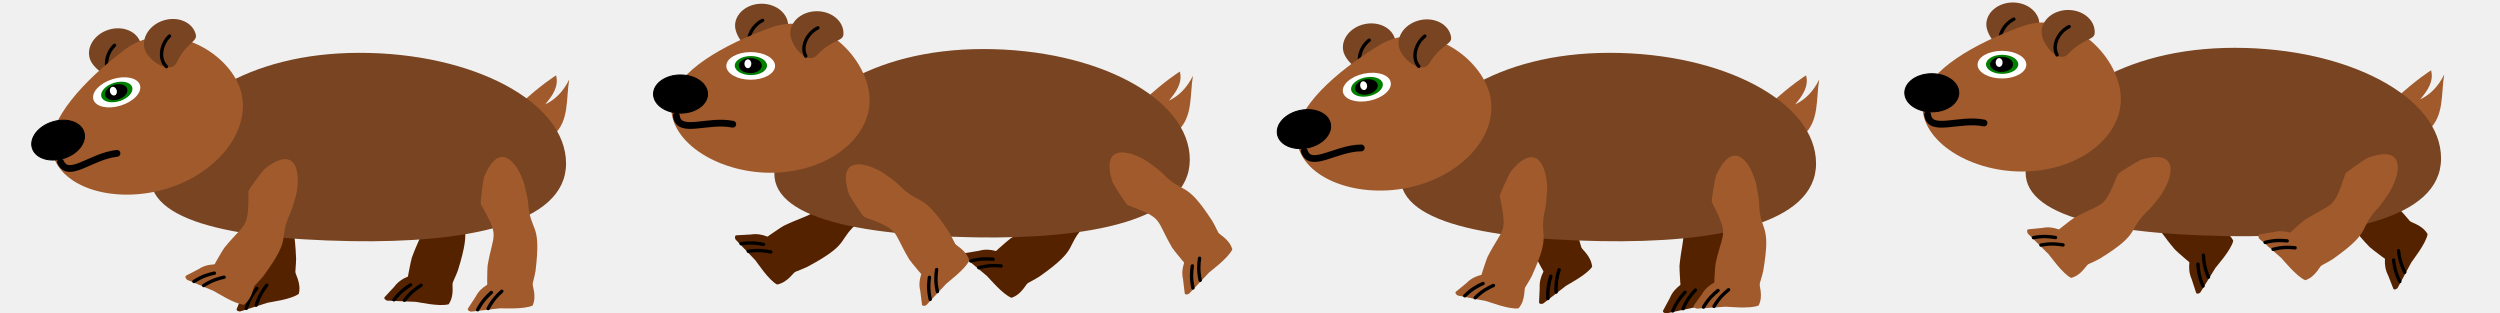
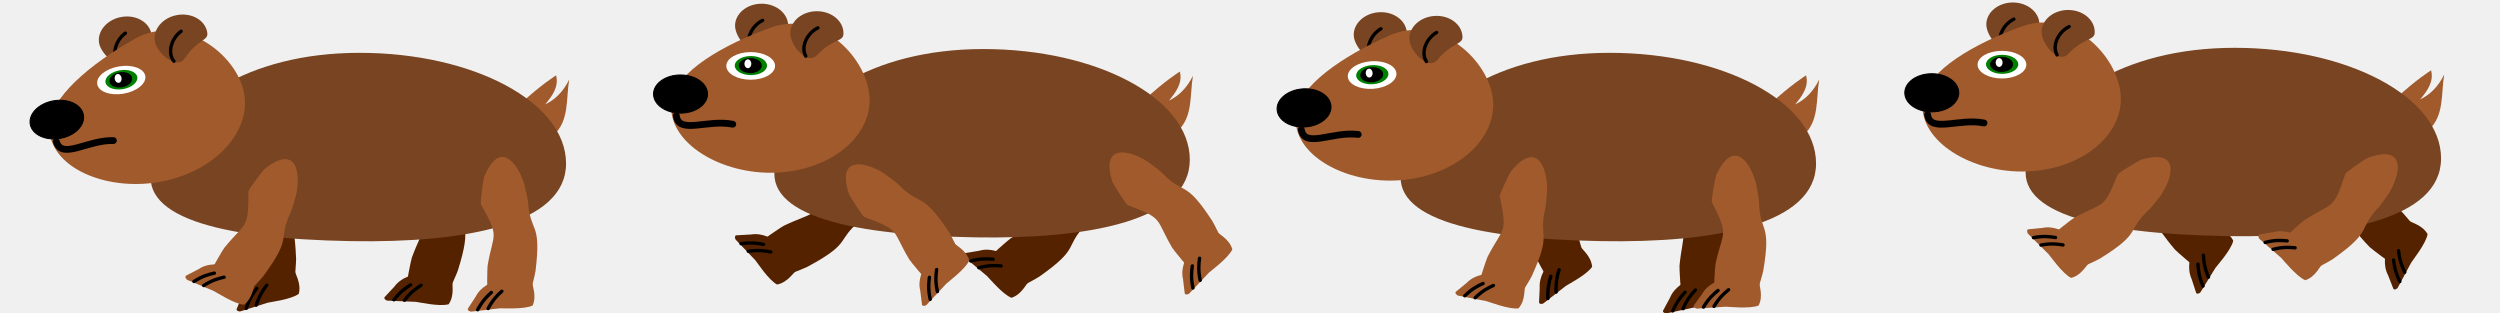
<svg xmlns="http://www.w3.org/2000/svg" xmlns:xlink="http://www.w3.org/1999/xlink" width="512" height="64" viewBox="0 0 512 64" id="svg3343" version="1.1">
  <defs id="defs3345">
    <linearGradient id="linearGradient4258">
      <stop id="stop4262" offset="0" style="stop-color:#ff5354;stop-opacity:1" />
      <stop id="stop4260" offset="1" style="stop-color:#ffe1bd;stop-opacity:1;" />
    </linearGradient>
    <linearGradient xlink:href="#linearGradient4258" id="linearGradient4600" x1="110.357" y1="872.184" x2="101.18" y2="866.562" gradientUnits="userSpaceOnUse" gradientTransform="matrix(1.07095,0,0,1.719602,124.9638,-629.3481)" />
  </defs>
  <g id="layer1" transform="translate(0,-988.3621)">
    <path style="opacity:1;fill:#552200;fill-opacity:1;stroke:none;stroke-width:0.695;stroke-miterlimit:4;stroke-dasharray:none;stroke-opacity:1" d="m 341.959,1024.628 c 2.577,-8.048 6.565,-3.716 8.259,0.674 0.133,0.345 0.943,3.088 0.993,3.456 0.909,6.651 3.062,3.642 2.537,14.18 -0.019,0.373 -0.59,4.46 -0.968,4.514 l -8.244,1.173 c -0.378,0.054 -0.61,-5.48 -0.573,-5.853 0.688,-7.078 2.138,-5.863 -2.24,-12.47 -0.204,-0.308 0.121,-5.317 0.236,-5.676 z" id="path5140" />
    <g style="stroke-width:0.5;stroke-miterlimit:4;stroke-dasharray:none;fill:#552200;fill-opacity:1" id="g5142" transform="matrix(1.393622,-0.1983281,0.1575824,1.361993,170.9098,-324.8388)">
      <path id="path5144" d="m 11.337,1008.095 4.883,-0.97 c 0.266,-0.053 0.482,0.218 0.489,0.489 0.04,1.438 0.721,2.811 0,4.325 -1.286,0.561 -4.494,0.174 -4.765,0.194 l -4.115,0.296 c -0.27,0.019 -0.644,-0.267 -0.489,-0.489 l 1.195,-1.723 c 0.837,-1.565 2.535,-2.068 2.801,-2.121 z" style="opacity:1;fill:#552200;fill-opacity:1;stroke:none;stroke-width:0.5;stroke-miterlimit:4;stroke-dasharray:none;stroke-opacity:1" />
      <path id="path5146" d="m 8.733,1012.2 c 0.736,-1.294 1.416,-1.922 2.092,-2.502" style="fill:#552200;fill-rule:evenodd;stroke:#000000;stroke-width:0.5;stroke-linecap:round;stroke-linejoin:miter;stroke-miterlimit:4;stroke-dasharray:none;stroke-opacity:1;fill-opacity:1" />
      <path style="fill:#552200;fill-rule:evenodd;stroke:#000000;stroke-width:0.5;stroke-linecap:round;stroke-linejoin:miter;stroke-miterlimit:4;stroke-dasharray:none;stroke-opacity:1;fill-opacity:1" d="m 10.257,1012.087 c 0.736,-1.294 1.416,-1.922 2.092,-2.502" id="path5148" />
    </g>
    <path style="fill:#a05a2c;fill-opacity:1;fill-rule:evenodd;stroke:none;stroke-width:0.695;stroke-linecap:butt;stroke-linejoin:miter;stroke-miterlimit:4;stroke-dasharray:none;stroke-opacity:1" d="m 106.545,1009.661 c 4.185,-3.899 7.266,-5.827 7.341,-5.866 0.592,2.271 -0.714,4.135 -2.238,5.952 1.978,-0.94 3.662,-2.541 4.924,-5.09 -0.673,3.957 0.055,8.476 -3.223,11.387 -1.981,-3.235 -3.898,-6.716 -6.804,-6.384 z" id="path5026" />
    <path style="opacity:1;fill:#552200;fill-opacity:1;stroke:none;stroke-width:0.695;stroke-miterlimit:4;stroke-dasharray:none;stroke-opacity:1" d="m 86.951,1023.075 c 4.513,-7.145 7.287,-1.951 7.826,2.724 0.042,0.367 0.138,3.226 0.095,3.595 -0.788,6.666 2.051,4.293 -1.1,14.363 -0.112,0.356 -1.69,4.17 -2.069,4.127 l -8.275,-0.932 c -0.379,-0.043 0.784,-5.458 0.913,-5.809 2.441,-6.679 3.54,-5.139 0.959,-12.633 -0.12,-0.35 1.45,-5.116 1.652,-5.435 z" id="path5007" />
    <g style="stroke-width:0.5;stroke-miterlimit:4;stroke-dasharray:none;fill:#552200" id="g5009" transform="matrix(1.398821,0.157531,-0.1890419,1.357984,259.8158,-326.1602)">
      <path id="path5011" d="m 11.337,1008.095 4.883,-0.97 c 0.266,-0.053 0.482,0.218 0.489,0.489 0.04,1.438 0.721,2.811 0,4.325 -1.286,0.561 -4.494,0.174 -4.765,0.194 l -4.115,0.296 c -0.27,0.019 -0.644,-0.267 -0.489,-0.489 l 1.195,-1.723 c 0.837,-1.565 2.535,-2.068 2.801,-2.121 z" style="opacity:1;fill:#552200;fill-opacity:1;stroke:none;stroke-width:0.5;stroke-miterlimit:4;stroke-dasharray:none;stroke-opacity:1" />
      <path id="path5013" d="m 8.733,1012.2 c 0.736,-1.294 1.416,-1.922 2.092,-2.502" style="fill:#552200;fill-rule:evenodd;stroke:#000000;stroke-width:0.5;stroke-linecap:round;stroke-linejoin:miter;stroke-miterlimit:4;stroke-dasharray:none;stroke-opacity:1" />
      <path style="fill:#552200;fill-rule:evenodd;stroke:#000000;stroke-width:0.5;stroke-linecap:round;stroke-linejoin:miter;stroke-miterlimit:4;stroke-dasharray:none;stroke-opacity:1" d="m 10.257,1012.087 c 0.736,-1.294 1.416,-1.922 2.092,-2.502" id="path5015" />
    </g>
    <path id="path4971" d="m 47.37,1024.028 c 1.824,-8.327 6.147,-4.344 8.211,-0.089 0.162,0.334 1.207,3.016 1.289,3.381 1.492,6.598 3.348,3.375 3.771,14.013 0.015,0.376 -0.183,4.537 -0.551,4.626 l -8.031,1.945 c -0.368,0.089 -1.091,-5.45 -1.089,-5.828 0.046,-7.176 1.586,-6.09 -3.325,-12.323 -0.229,-0.291 -0.356,-5.354 -0.275,-5.725 z" style="opacity:1;fill:#552200;fill-opacity:1;stroke:none;stroke-width:0.695;stroke-miterlimit:4;stroke-dasharray:none;stroke-opacity:1" />
    <g style="stroke-width:0.5;stroke-miterlimit:4;stroke-dasharray:none;fill:#552200;fill-opacity:1" transform="matrix(1.357633,-0.3287168,0.2772651,1.353984,-242.0656,-316.1185)" id="g4973">
      <path style="opacity:1;fill:#552200;fill-opacity:1;stroke:none;stroke-width:0.5;stroke-miterlimit:4;stroke-dasharray:none;stroke-opacity:1" d="m 11.337,1008.095 4.883,-0.97 c 0.266,-0.053 0.482,0.218 0.489,0.489 0.04,1.438 0.721,2.811 0,4.325 -1.286,0.561 -4.494,0.174 -4.765,0.194 l -4.115,0.296 c -0.27,0.019 -0.644,-0.267 -0.489,-0.489 l 1.195,-1.723 c 0.837,-1.565 2.535,-2.068 2.801,-2.121 z" id="path4975" />
      <path style="fill:#552200;fill-rule:evenodd;stroke:#000000;stroke-width:0.5;stroke-linecap:round;stroke-linejoin:miter;stroke-miterlimit:4;stroke-dasharray:none;stroke-opacity:1;fill-opacity:1" d="m 8.733,1012.2 c 0.736,-1.294 1.416,-1.922 2.092,-2.502" id="path4977" />
      <path id="path4979" d="m 10.257,1012.087 c 0.736,-1.294 1.416,-1.922 2.092,-2.502" style="fill:#552200;fill-rule:evenodd;stroke:#000000;stroke-width:0.5;stroke-linecap:round;stroke-linejoin:miter;stroke-miterlimit:4;stroke-dasharray:none;stroke-opacity:1;fill-opacity:1" />
    </g>
    <path style="opacity:1;fill:#784421;fill-opacity:1;stroke:none;stroke-width:0.695;stroke-miterlimit:4;stroke-dasharray:none;stroke-opacity:1" d="m 115.927,1021.838 c -2e-5,12.513 -20.682,16.313 -44.026,15.908 -27.756,-0.481 -44.291,-5.213 -40.524,-15.908 4.174,-11.849 18.927,-22.657 42.275,-22.657 23.348,0 42.275,10.144 42.275,22.657 z" id="path4936" />
    <path style="opacity:1;fill:#a05a2c;fill-opacity:1;stroke:none;stroke-width:0.695;stroke-miterlimit:4;stroke-dasharray:none;stroke-opacity:1" d="m 54.177,1022.97 c 6.534,-5.179 7.473,0.698 6.478,5.304 -0.078,0.362 -0.906,3.098 -1.065,3.431 -2.88,6.026 0.549,4.774 -5.645,13.192 -0.219,0.298 -2.926,3.352 -3.269,3.179 l -7.475,-3.767 c -0.343,-0.173 2.489,-4.885 2.723,-5.173 4.437,-5.462 4.976,-3.623 4.957,-11.606 -8.67e-4,-0.372 3.005,-4.33 3.297,-4.561 z" id="rect4939" />
    <g id="g4957" transform="matrix(1.263667,0.6367808,-0.613569,1.217604,649.7384,-192.0076)" style="stroke-width:0.5;stroke-miterlimit:4;stroke-dasharray:none;fill:#a05a2c">
      <path id="rect4941" d="m 11.337,1008.095 4.883,-0.97 c 0.266,-0.053 0.482,0.218 0.489,0.489 0.04,1.438 0.721,2.811 0,4.325 -1.286,0.561 -4.494,0.174 -4.765,0.194 l -4.115,0.296 c -0.27,0.019 -0.644,-0.267 -0.489,-0.489 l 1.195,-1.723 c 0.837,-1.565 2.535,-2.068 2.801,-2.121 z" style="opacity:1;fill:#a05a2c;fill-opacity:1;stroke:none;stroke-width:0.5;stroke-miterlimit:4;stroke-dasharray:none;stroke-opacity:1" />
      <path id="path4945" d="m 8.733,1012.2 c 0.736,-1.294 1.416,-1.922 2.092,-2.502" style="fill:#a05a2c;fill-rule:evenodd;stroke:#000000;stroke-width:0.5;stroke-linecap:round;stroke-linejoin:miter;stroke-miterlimit:4;stroke-dasharray:none;stroke-opacity:1" />
      <path style="fill:#a05a2c;fill-rule:evenodd;stroke:#000000;stroke-width:0.5;stroke-linecap:round;stroke-linejoin:miter;stroke-miterlimit:4;stroke-dasharray:none;stroke-opacity:1" d="m 10.257,1012.087 c 0.736,-1.294 1.416,-1.922 2.092,-2.502" id="path4947" />
    </g>
    <path id="path4993" d="m 99.128,1024.634 c 3.156,-7.717 6.855,-3.055 8.246,1.447 0.109,0.354 0.729,3.144 0.754,3.513 0.444,6.664 2.818,3.892 1.547,14.265 -0.045,0.367 -0.907,4.356 -1.29,4.374 l -8.362,0.381 c -0.383,0.017 -0.225,-5.478 -0.163,-5.843 1.19,-6.936 2.561,-5.597 -1.369,-12.546 -0.183,-0.324 0.497,-5.247 0.637,-5.592 z" style="opacity:1;fill:#a05a2c;fill-opacity:1;stroke:none;stroke-width:0.695;stroke-miterlimit:4;stroke-dasharray:none;stroke-opacity:1" />
    <g transform="matrix(1.413573,-0.06446237,0.0621126,1.362046,22.60776,-326.2952)" id="g4995" style="stroke-width:0.5;stroke-miterlimit:4;stroke-dasharray:none;fill:#a05a2c">
      <path style="opacity:1;fill:#a05a2c;fill-opacity:1;stroke:none;stroke-width:0.5;stroke-miterlimit:4;stroke-dasharray:none;stroke-opacity:1" d="m 11.337,1008.095 4.883,-0.97 c 0.266,-0.053 0.482,0.218 0.489,0.489 0.04,1.438 0.721,2.811 0,4.325 -1.286,0.561 -4.494,0.174 -4.765,0.194 l -4.115,0.296 c -0.27,0.019 -0.644,-0.267 -0.489,-0.489 l 1.195,-1.723 c 0.837,-1.565 2.535,-2.068 2.801,-2.121 z" id="path4997" />
      <path style="fill:#a05a2c;fill-rule:evenodd;stroke:#000000;stroke-width:0.5;stroke-linecap:round;stroke-linejoin:miter;stroke-miterlimit:4;stroke-dasharray:none;stroke-opacity:1" d="m 8.733,1012.2 c 0.736,-1.294 1.416,-1.922 2.092,-2.502" id="path4999" />
      <path id="path5001" d="m 10.257,1012.087 c 0.736,-1.294 1.416,-1.922 2.092,-2.502" style="fill:#a05a2c;fill-rule:evenodd;stroke:#000000;stroke-width:0.5;stroke-linecap:round;stroke-linejoin:miter;stroke-miterlimit:4;stroke-dasharray:none;stroke-opacity:1" />
    </g>
-     <path id="path5036" d="m 28.778,997.131 c 0.61,1.738 -1.7,1.557 -3.85,5.921 -1.302,2.642 -5.794,-0.304 -6.535,-2.679 -0.741,-2.375 0.983,-5.026 3.85,-5.921 2.868,-0.895 5.794,0.304 6.535,2.679 z" style="opacity:1;fill:#784421;fill-opacity:1;stroke:none;stroke-width:0.695;stroke-miterlimit:4;stroke-dasharray:none;stroke-opacity:1" />
-     <path id="path5038" d="m 22.816,1003.916 c -1.643,-1.534 -1.119,-4.62 0.637,-6.269" style="fill:#784421;fill-opacity:1;fill-rule:evenodd;stroke:#000000;stroke-width:0.695;stroke-linecap:round;stroke-linejoin:miter;stroke-miterlimit:4;stroke-dasharray:none;stroke-opacity:1" />
-     <path style="opacity:1;fill:#a05a2c;fill-opacity:1;stroke:none;stroke-width:0.695;stroke-miterlimit:4;stroke-dasharray:none;stroke-opacity:1" d="m 49.242,1006.72 c 2.447,7.837 -4.228,16.893 -14.908,20.227 -10.68,3.334 -22.666,-0.01 -23.768,-8.153 -0.797,-5.889 6.682,-13.995 14.908,-20.227 8.879,-6.727 21.322,0.316 23.768,8.153 z" id="path4244" />
-     <ellipse style="opacity:1;fill:#ffffff;fill-opacity:1;stroke:none;stroke-width:1;stroke-miterlimit:4;stroke-dasharray:none;stroke-opacity:1" id="path4387" cx="-277.35" cy="968.633" rx="4.992" ry="2.831" transform="matrix(0.9545671,-0.297996,0.297996,0.9545671,0,0)" />
-     <ellipse ry="1.954" rx="3.304" cy="968.566" cx="-277.309" id="ellipse4389" style="opacity:1;fill:#008000;fill-opacity:1;stroke:none;stroke-width:1;stroke-miterlimit:4;stroke-dasharray:none;stroke-opacity:1" transform="matrix(0.9545671,-0.297996,0.297996,0.9545671,0,0)" />
-     <ellipse style="opacity:1;fill:#000000;fill-opacity:1;stroke:none;stroke-width:1;stroke-miterlimit:4;stroke-dasharray:none;stroke-opacity:1" id="ellipse4391" cx="-277.432" cy="968.566" rx="2.358" ry="1.55" transform="matrix(0.9545671,-0.297996,0.297996,0.9545671,0,0)" />
-     <ellipse ry="0.909" rx="0.711" cy="968.195" cx="-277.926" id="ellipse4393" style="opacity:1;fill:#ffffff;fill-opacity:1;stroke:none;stroke-width:1;stroke-miterlimit:4;stroke-dasharray:none;stroke-opacity:1" transform="matrix(0.9545671,-0.297996,0.297996,0.9545671,0,0)" />
-     <ellipse style="opacity:1;fill:#000000;fill-opacity:1;stroke:#000000;stroke-width:0.211;stroke-miterlimit:4;stroke-dasharray:none;stroke-opacity:1" id="path4927" cx="-291.719" cy="974.396" rx="5.525" ry="3.905" transform="matrix(0.9545671,-0.297996,0.297996,0.9545671,0,0)" />
-     <path style="fill:none;fill-rule:evenodd;stroke:#000000;stroke-width:1.389px;stroke-linecap:round;stroke-linejoin:miter;stroke-opacity:1" d="m 12.391,1021.526 c 1.604,3.644 6.302,-1.212 11.565,-1.755" id="path4934" />
-     <path style="opacity:1;fill:#784421;fill-opacity:1;stroke:none;stroke-width:0.695;stroke-miterlimit:4;stroke-dasharray:none;stroke-opacity:1" d="m 40.041,995.222 c 0.61,1.738 -1.7,1.557 -3.85,5.921 -1.302,2.642 -5.794,-0.304 -6.535,-2.679 -0.741,-2.375 0.983,-5.026 3.85,-5.921 2.868,-0.895 5.794,0.304 6.535,2.679 z" id="path4931" />
-     <path style="fill:#784421;fill-opacity:1;fill-rule:evenodd;stroke:#000000;stroke-width:0.695;stroke-linecap:round;stroke-linejoin:miter;stroke-miterlimit:4;stroke-dasharray:none;stroke-opacity:1" d="m 34.079,1002.007 c -1.643,-1.534 -1.119,-4.62 0.637,-6.269" id="path5028" />
+     <path id="path5036" d="m 31.019,995.354 c 0.373,1.804 -1.893,1.317 -4.604,5.356 -1.642,2.445 -5.702,-1.073 -6.12,-3.525 -0.419,-2.452 1.643,-4.85 4.604,-5.356 2.962,-0.506 5.702,1.073 6.12,3.525 z" style="opacity:1;fill:#784421;fill-opacity:1;stroke:none;stroke-width:0.695;stroke-miterlimit:4;stroke-dasharray:none;stroke-opacity:1" />
+     <path id="path5038" d="m 24.206,1001.285 c -1.424,-1.739 -0.494,-4.728 1.466,-6.129" style="fill:#784421;fill-opacity:1;fill-rule:evenodd;stroke:#000000;stroke-width:0.695;stroke-linecap:round;stroke-linejoin:miter;stroke-miterlimit:4;stroke-dasharray:none;stroke-opacity:1" />
+     <path style="opacity:1;fill:#a05a2c;fill-opacity:1;stroke:none;stroke-width:0.695;stroke-miterlimit:4;stroke-dasharray:none;stroke-opacity:1" d="m 50.024,1007.582 c 1.381,8.093 -6.44,16.18 -17.469,18.062 -11.029,1.883 -22.463,-3.027 -22.471,-11.245 -0.006,-5.943 8.486,-12.981 17.469,-18.062 9.696,-5.485 21.09,3.152 22.471,11.245 z" id="path4244" />
+     <ellipse style="opacity:1;fill:#ffffff;fill-opacity:1;stroke:none;stroke-width:1;stroke-miterlimit:4;stroke-dasharray:none;stroke-opacity:1" id="path4387" cx="-144.583" cy="994.611" rx="4.992" ry="2.831" transform="matrix(0.9857423,-0.1682619,0.1682619,0.9857423,0,0)" />
+     <ellipse ry="1.954" rx="3.304" cy="994.544" cx="-144.542" id="ellipse4389" style="opacity:1;fill:#008000;fill-opacity:1;stroke:none;stroke-width:1;stroke-miterlimit:4;stroke-dasharray:none;stroke-opacity:1" transform="matrix(0.9857423,-0.1682619,0.1682619,0.9857423,0,0)" />
+     <ellipse style="opacity:1;fill:#000000;fill-opacity:1;stroke:none;stroke-width:1;stroke-miterlimit:4;stroke-dasharray:none;stroke-opacity:1" id="ellipse4391" cx="-144.665" cy="994.544" rx="2.358" ry="1.55" transform="matrix(0.9857423,-0.1682619,0.1682619,0.9857423,0,0)" />
+     <ellipse ry="0.909" rx="0.711" cy="994.173" cx="-145.159" id="ellipse4393" style="opacity:1;fill:#ffffff;fill-opacity:1;stroke:none;stroke-width:1;stroke-miterlimit:4;stroke-dasharray:none;stroke-opacity:1" transform="matrix(0.9857423,-0.1682619,0.1682619,0.9857423,0,0)" />
+     <ellipse style="opacity:1;fill:#000000;fill-opacity:1;stroke:#000000;stroke-width:0.211;stroke-miterlimit:4;stroke-dasharray:none;stroke-opacity:1" id="path4927" cx="-158.952" cy="1000.373" rx="5.525" ry="3.905" transform="matrix(0.9857423,-0.1682619,0.1682619,0.9857423,0,0)" />
+     <path style="fill:none;fill-rule:evenodd;stroke:#000000;stroke-width:1.389px;stroke-linecap:round;stroke-linejoin:miter;stroke-opacity:1" d="m 11.53,1017.35 c 1.104,3.825 6.407,-0.362 11.695,-0.2" id="path4934" />
+     <path style="opacity:1;fill:#784421;fill-opacity:1;stroke:none;stroke-width:0.695;stroke-miterlimit:4;stroke-dasharray:none;stroke-opacity:1" d="m 42.436,994.961 c 0.373,1.804 -1.893,1.317 -4.604,5.356 -1.642,2.445 -5.702,-1.073 -6.12,-3.525 -0.419,-2.452 1.643,-4.85 4.604,-5.356 2.962,-0.506 5.702,1.073 6.12,3.525 z" id="path4931" />
+     <path style="fill:#784421;fill-opacity:1;fill-rule:evenodd;stroke:#000000;stroke-width:0.695;stroke-linecap:round;stroke-linejoin:miter;stroke-miterlimit:4;stroke-dasharray:none;stroke-opacity:1" d="m 35.623,1000.892 c -1.424,-1.739 -0.494,-4.728 1.466,-6.129" id="path5028" />
    <path style="opacity:1;fill:#784421;fill-opacity:1;stroke:none;stroke-width:0.695;stroke-miterlimit:4;stroke-dasharray:none;stroke-opacity:1" d="m 161.421,993.629 c 0.064,1.841 -2.087,0.98 -5.44,4.505 -2.03,2.134 -5.44,-2.017 -5.44,-4.505 -2e-5,-2.488 2.436,-4.505 5.44,-4.505 3.004,0 5.44,2.017 5.44,4.505 z" id="path5042" />
    <path style="fill:#784421;fill-opacity:1;fill-rule:evenodd;stroke:#000000;stroke-width:0.695;stroke-linecap:round;stroke-linejoin:miter;stroke-miterlimit:4;stroke-dasharray:none;stroke-opacity:1" d="m 153.708,998.329 c -1.111,-1.953 0.309,-4.744 2.476,-5.795" id="path5044" />
    <path id="path5046" d="m 234.288,1008.887 c 4.185,-3.899 7.266,-5.827 7.341,-5.866 0.592,2.271 -0.714,4.135 -2.238,5.952 1.978,-0.94 3.662,-2.541 4.924,-5.09 -0.673,3.957 0.055,8.476 -3.223,11.387 -1.981,-3.235 -3.898,-6.716 -6.804,-6.384 z" style="fill:#a05a2c;fill-opacity:1;fill-rule:evenodd;stroke:none;stroke-width:0.695;stroke-linecap:butt;stroke-linejoin:miter;stroke-miterlimit:4;stroke-dasharray:none;stroke-opacity:1" />
    <path id="path5054" d="m 220.031,1024.454 c 7.93,-2.921 6.969,2.889 4.55,6.925 -0.19,0.317 -1.854,2.644 -2.114,2.91 -4.683,4.809 -0.987,4.655 -9.617,10.725 -0.305,0.215 -3.879,2.279 -4.154,2.015 l -5.997,-5.777 c -0.275,-0.265 3.945,-3.852 4.261,-4.053 6.003,-3.813 5.937,-1.922 8.452,-9.438 0.117,-0.35 4.265,-3.176 4.619,-3.306 z" style="opacity:1;fill:#552200;fill-opacity:1;stroke:none;stroke-width:0.695;stroke-miterlimit:4;stroke-dasharray:none;stroke-opacity:1" />
    <g transform="matrix(1.013796,0.9765928,-0.9767287,0.9622149,1178.599,59.33044)" id="g5056" style="stroke-width:0.5;stroke-miterlimit:4;stroke-dasharray:none;fill:#552200;fill-opacity:1">
      <path style="opacity:1;fill:#552200;fill-opacity:1;stroke:none;stroke-width:0.5;stroke-miterlimit:4;stroke-dasharray:none;stroke-opacity:1" d="m 11.337,1008.095 4.883,-0.97 c 0.266,-0.053 0.482,0.218 0.489,0.489 0.04,1.438 0.721,2.811 0,4.325 -1.286,0.561 -4.494,0.174 -4.765,0.194 l -4.115,0.296 c -0.27,0.019 -0.644,-0.267 -0.489,-0.489 l 1.195,-1.723 c 0.837,-1.565 2.535,-2.068 2.801,-2.121 z" id="path5058" />
      <path style="fill:#552200;fill-rule:evenodd;stroke:#000000;stroke-width:0.5;stroke-linecap:round;stroke-linejoin:miter;stroke-miterlimit:4;stroke-dasharray:none;stroke-opacity:1;fill-opacity:1" d="m 8.733,1012.2 c 0.736,-1.294 1.416,-1.922 2.092,-2.502" id="path5060" />
      <path id="path5062" d="m 10.257,1012.087 c 0.736,-1.294 1.416,-1.922 2.092,-2.502" style="fill:#552200;fill-rule:evenodd;stroke:#000000;stroke-width:0.5;stroke-linecap:round;stroke-linejoin:miter;stroke-miterlimit:4;stroke-dasharray:none;stroke-opacity:1;fill-opacity:1" />
    </g>
    <path style="opacity:1;fill:#552200;fill-opacity:1;stroke:none;stroke-width:0.695;stroke-miterlimit:4;stroke-dasharray:none;stroke-opacity:1" d="m 175.13,1023.471 c 8.284,-2.009 6.598,3.622 3.678,7.342 -0.23,0.292 -2.182,2.406 -2.474,2.64 -5.278,4.232 -1.567,4.488 -10.945,9.53 -0.332,0.178 -4.159,1.823 -4.4,1.531 l -5.267,-6.368 c -0.241,-0.292 4.421,-3.369 4.762,-3.532 6.471,-3.103 6.169,-1.242 9.62,-8.388 0.161,-0.333 4.657,-2.666 5.026,-2.755 z" id="path5066" />
    <g id="g5068" transform="matrix(0.8902809,1.076393,-1.095654,0.842431,1253.013,176.1619)" style="stroke-width:0.5;stroke-miterlimit:4;stroke-dasharray:none;fill:#552200;fill-opacity:1">
      <path id="path5070" d="m 11.337,1008.095 4.883,-0.97 c 0.266,-0.053 0.482,0.218 0.489,0.489 0.04,1.438 0.721,2.811 0,4.325 -1.286,0.561 -4.494,0.174 -4.765,0.194 l -4.115,0.296 c -0.27,0.019 -0.644,-0.267 -0.489,-0.489 l 1.195,-1.723 c 0.837,-1.565 2.535,-2.068 2.801,-2.121 z" style="opacity:1;fill:#552200;fill-opacity:1;stroke:none;stroke-width:0.5;stroke-miterlimit:4;stroke-dasharray:none;stroke-opacity:1" />
      <path id="path5072" d="m 8.733,1012.2 c 0.736,-1.294 1.416,-1.922 2.092,-2.502" style="fill:#552200;fill-rule:evenodd;stroke:#000000;stroke-width:0.5;stroke-linecap:round;stroke-linejoin:miter;stroke-miterlimit:4;stroke-dasharray:none;stroke-opacity:1;fill-opacity:1" />
      <path style="fill:#552200;fill-rule:evenodd;stroke:#000000;stroke-width:0.5;stroke-linecap:round;stroke-linejoin:miter;stroke-miterlimit:4;stroke-dasharray:none;stroke-opacity:1;fill-opacity:1" d="m 10.257,1012.087 c 0.736,-1.294 1.416,-1.922 2.092,-2.502" id="path5074" />
    </g>
    <path id="path5076" d="m 243.67,1021.064 c -2e-5,12.513 -20.682,16.313 -44.026,15.908 -27.756,-0.481 -44.291,-5.213 -40.524,-15.908 4.174,-11.849 18.927,-22.657 42.275,-22.657 23.348,0 42.275,10.144 42.275,22.657 z" style="opacity:1;fill:#784421;fill-opacity:1;stroke:none;stroke-width:0.695;stroke-miterlimit:4;stroke-dasharray:none;stroke-opacity:1" />
    <path id="path5078" d="m 178.098,1008.88 c 2e-5,8.21 -9.07,14.865 -20.259,14.865 -11.189,0 -21.633,-6.763 -20.259,-14.865 0.994,-5.859 10.549,-11.368 20.259,-14.866 10.48,-3.775 20.259,6.656 20.259,14.866 z" style="opacity:1;fill:#a05a2c;fill-opacity:1;stroke:none;stroke-width:0.695;stroke-miterlimit:4;stroke-dasharray:none;stroke-opacity:1" />
    <ellipse ry="2.831" rx="4.992" cy="1001.859" cx="153.742" id="ellipse5080" style="opacity:1;fill:#ffffff;fill-opacity:1;stroke:none;stroke-width:1;stroke-miterlimit:4;stroke-dasharray:none;stroke-opacity:1" />
    <ellipse style="opacity:1;fill:#008000;fill-opacity:1;stroke:none;stroke-width:1;stroke-miterlimit:4;stroke-dasharray:none;stroke-opacity:1" id="ellipse5082" cx="153.783" cy="1001.791" rx="3.304" ry="1.954" />
    <ellipse ry="1.55" rx="2.358" cy="1001.791" cx="153.66" id="ellipse5084" style="opacity:1;fill:#000000;fill-opacity:1;stroke:none;stroke-width:1;stroke-miterlimit:4;stroke-dasharray:none;stroke-opacity:1" />
    <ellipse style="opacity:1;fill:#ffffff;fill-opacity:1;stroke:none;stroke-width:1;stroke-miterlimit:4;stroke-dasharray:none;stroke-opacity:1" id="ellipse5086" cx="153.166" cy="1001.42" rx="0.711" ry="0.909" />
    <ellipse ry="3.905" rx="5.525" cy="1007.62" cx="139.373" id="ellipse5088" style="opacity:1;fill:#000000;fill-opacity:1;stroke:#000000;stroke-width:0.211;stroke-miterlimit:4;stroke-dasharray:none;stroke-opacity:1" />
    <path id="path5090" d="m 138.51,1012.033 c 0.445,3.957 6.377,0.721 11.562,1.771" style="fill:none;fill-rule:evenodd;stroke:#000000;stroke-width:1.389px;stroke-linecap:round;stroke-linejoin:miter;stroke-opacity:1" />
    <path id="path5096" d="m 173.875,1028.143 c -2.606,-7.92 3.234,-6.773 7.214,-4.25 0.313,0.198 2.595,1.919 2.853,2.184 4.662,4.783 4.67,1.132 10.433,9.851 0.204,0.308 2.136,3.903 1.856,4.165 l -6.116,5.716 c -0.28,0.262 -3.726,-4.022 -3.915,-4.34 -3.595,-6.05 -1.683,-5.921 -9.182,-8.658 -0.35,-0.128 -3.027,-4.315 -3.143,-4.668 z" style="opacity:1;fill:#a05a2c;fill-opacity:1;stroke:none;stroke-width:0.695;stroke-miterlimit:4;stroke-dasharray:none;stroke-opacity:1" />
    <g style="stroke-width:0.5;stroke-miterlimit:4;stroke-dasharray:none;fill:#a05a2c;fill-opacity:1" transform="matrix(1.033775,-0.9662577,0.9310357,0.9960921,-760.9103,49.85928)" id="g5098">
      <path style="opacity:1;fill:#a05a2c;fill-opacity:1;stroke:none;stroke-width:0.5;stroke-miterlimit:4;stroke-dasharray:none;stroke-opacity:1" d="m 11.337,1008.095 4.883,-0.97 c 0.266,-0.053 0.482,0.218 0.489,0.489 0.04,1.438 0.721,2.811 0,4.325 -1.286,0.561 -4.494,0.174 -4.765,0.194 l -4.115,0.296 c -0.27,0.019 -0.644,-0.267 -0.489,-0.489 l 1.195,-1.723 c 0.837,-1.565 2.535,-2.068 2.801,-2.121 z" id="path5100" />
      <path style="fill:#a05a2c;fill-rule:evenodd;stroke:#000000;stroke-width:0.5;stroke-linecap:round;stroke-linejoin:miter;stroke-miterlimit:4;stroke-dasharray:none;stroke-opacity:1;fill-opacity:1" d="m 8.733,1012.2 c 0.736,-1.294 1.416,-1.922 2.092,-2.502" id="path5102" />
      <path id="path5104" d="m 10.257,1012.087 c 0.736,-1.294 1.416,-1.922 2.092,-2.502" style="fill:#a05a2c;fill-rule:evenodd;stroke:#000000;stroke-width:0.5;stroke-linecap:round;stroke-linejoin:miter;stroke-miterlimit:4;stroke-dasharray:none;stroke-opacity:1;fill-opacity:1" />
    </g>
    <path style="opacity:1;fill:#a05a2c;fill-opacity:1;stroke:none;stroke-width:0.695;stroke-miterlimit:4;stroke-dasharray:none;stroke-opacity:1" d="m 227.849,1025.69 c -2.545,-7.939 3.286,-6.748 7.247,-4.194 0.311,0.201 2.58,1.939 2.836,2.206 4.625,4.818 4.661,1.168 10.357,9.931 0.202,0.31 2.106,3.92 1.824,4.179 l -6.159,5.669 c -0.282,0.26 -3.695,-4.051 -3.882,-4.37 -3.548,-6.077 -1.637,-5.934 -9.115,-8.728 -0.349,-0.13 -2.994,-4.338 -3.107,-4.692 z" id="path5110" />
    <g style="stroke-width:0.5;stroke-miterlimit:4;stroke-dasharray:none;fill:#a05a2c;fill-opacity:1" id="g5112" transform="matrix(1.041182,-0.9582714,0.9233406,1.003229,-699.3788,40.23952)">
      <path id="path5114" d="m 11.337,1008.095 4.883,-0.97 c 0.266,-0.053 0.482,0.218 0.489,0.489 0.04,1.438 0.721,2.811 0,4.325 -1.286,0.561 -4.494,0.174 -4.765,0.194 l -4.115,0.296 c -0.27,0.019 -0.644,-0.267 -0.489,-0.489 l 1.195,-1.723 c 0.837,-1.565 2.535,-2.068 2.801,-2.121 z" style="opacity:1;fill:#a05a2c;fill-opacity:1;stroke:none;stroke-width:0.5;stroke-miterlimit:4;stroke-dasharray:none;stroke-opacity:1" />
      <path id="path5116" d="m 8.733,1012.2 c 0.736,-1.294 1.416,-1.922 2.092,-2.502" style="fill:#a05a2c;fill-rule:evenodd;stroke:#000000;stroke-width:0.5;stroke-linecap:round;stroke-linejoin:miter;stroke-miterlimit:4;stroke-dasharray:none;stroke-opacity:1;fill-opacity:1" />
      <path style="fill:#a05a2c;fill-rule:evenodd;stroke:#000000;stroke-width:0.5;stroke-linecap:round;stroke-linejoin:miter;stroke-miterlimit:4;stroke-dasharray:none;stroke-opacity:1;fill-opacity:1" d="m 10.257,1012.087 c 0.736,-1.294 1.416,-1.922 2.092,-2.502" id="path5118" />
    </g>
    <path id="path5122" d="m 172.742,995.163 c 0.064,1.841 -2.087,0.98 -5.44,4.505 -2.03,2.134 -5.44,-2.017 -5.44,-4.505 -1e-5,-2.488 2.436,-4.505 5.44,-4.505 3.004,0 5.44,2.017 5.44,4.505 z" style="opacity:1;fill:#784421;fill-opacity:1;stroke:none;stroke-width:0.695;stroke-miterlimit:4;stroke-dasharray:none;stroke-opacity:1" />
    <path id="path5124" d="m 165.028,999.863 c -1.111,-1.953 0.309,-4.744 2.476,-5.795" style="fill:#784421;fill-opacity:1;fill-rule:evenodd;stroke:#000000;stroke-width:0.695;stroke-linecap:round;stroke-linejoin:miter;stroke-miterlimit:4;stroke-dasharray:none;stroke-opacity:1" />
    <path style="fill:#a05a2c;fill-opacity:1;fill-rule:evenodd;stroke:none;stroke-width:0.695;stroke-linecap:butt;stroke-linejoin:miter;stroke-miterlimit:4;stroke-dasharray:none;stroke-opacity:1" d="m 362.545,1009.661 c 4.185,-3.899 7.266,-5.827 7.341,-5.866 0.592,2.271 -0.714,4.135 -2.238,5.952 1.978,-0.94 3.662,-2.541 4.924,-5.09 -0.673,3.957 0.055,8.476 -3.223,11.387 -1.981,-3.235 -3.898,-6.716 -6.804,-6.384 z" id="path5132" />
    <path id="path5152" d="m 304.636,1024.759 c -1.163,-8.444 4.269,-6.199 7.675,-2.919 0.268,0.258 2.174,2.414 2.377,2.728 3.678,5.678 4.307,2.012 8.378,11.85 0.144,0.348 1.394,4.321 1.08,4.532 l -6.866,4.598 c -0.315,0.211 -2.906,-4.738 -3.034,-5.093 -2.434,-6.751 -0.614,-6.263 -7.375,-10.417 -0.315,-0.194 -2.183,-4.902 -2.234,-5.278 z" style="opacity:1;fill:#552200;fill-opacity:1;stroke:none;stroke-width:0.695;stroke-miterlimit:4;stroke-dasharray:none;stroke-opacity:1" />
    <path id="path5156" d="m 317.04,1042.647 4.962,-4.936 c 0.27,-0.269 0.718,-0.118 0.924,0.195 1.093,1.658 2.882,2.743 3.147,5.082 -1.085,1.659 -5.09,3.698 -5.389,3.931 l -4.561,3.546 c -0.3,0.232 -0.941,0.187 -0.924,-0.195 l 0.134,-2.954 c -0.167,-2.489 1.438,-4.4 1.708,-4.669 z" style="opacity:1;fill:#552200;fill-opacity:1;stroke:none;stroke-width:0.5;stroke-miterlimit:4;stroke-dasharray:none;stroke-opacity:1" />
    <path id="path5158" d="m 317.005,1049.495 c -0.088,-2.092 0.245,-3.359 0.608,-4.565" style="fill:none;fill-rule:evenodd;stroke:#000000;stroke-width:0.695;stroke-linecap:round;stroke-linejoin:miter;stroke-miterlimit:4;stroke-dasharray:none;stroke-opacity:1" />
    <path style="fill:none;fill-rule:evenodd;stroke:#000000;stroke-width:0.695;stroke-linecap:round;stroke-linejoin:miter;stroke-miterlimit:4;stroke-dasharray:none;stroke-opacity:1" d="m 318.691,1048.178 c -0.088,-2.092 0.245,-3.359 0.608,-4.565" id="path5160" />
    <path style="opacity:1;fill:#784421;fill-opacity:1;stroke:none;stroke-width:0.695;stroke-miterlimit:4;stroke-dasharray:none;stroke-opacity:1" d="m 371.927,1021.838 c -2e-5,12.513 -20.682,16.313 -44.026,15.908 -27.756,-0.481 -44.291,-5.213 -40.524,-15.908 4.174,-11.849 18.927,-22.657 42.275,-22.657 23.348,0 42.275,10.144 42.275,22.657 z" id="path5162" />
    <path style="opacity:1;fill:#a05a2c;fill-opacity:1;stroke:none;stroke-width:0.695;stroke-miterlimit:4;stroke-dasharray:none;stroke-opacity:1" d="m 309.436,1023.436 c 5.338,-6.404 7.458,-0.844 7.425,3.869 -0.003,0.37 -0.254,3.217 -0.342,3.576 -1.588,6.487 1.512,4.561 -2.831,14.067 -0.154,0.336 -2.18,3.879 -2.55,3.78 l -8.087,-2.16 c -0.371,-0.099 1.439,-5.291 1.609,-5.62 3.228,-6.253 4.131,-4.563 2.482,-12.374 -0.077,-0.364 2.057,-4.853 2.295,-5.138 z" id="path5182" />
    <g id="g5184" transform="matrix(1.367101,0.3652104,-0.3518978,1.317268,644.2418,-287.5819)" style="stroke-width:0.5;stroke-miterlimit:4;stroke-dasharray:none">
      <path id="path5186" d="m 11.337,1008.095 4.883,-0.97 c 0.266,-0.053 0.482,0.218 0.489,0.489 0.04,1.438 0.721,2.811 0,4.325 -1.286,0.561 -4.494,0.174 -4.765,0.194 l -4.115,0.296 c -0.27,0.019 -0.644,-0.267 -0.489,-0.489 l 1.195,-1.723 c 0.837,-1.565 2.535,-2.068 2.801,-2.121 z" style="opacity:1;fill:#a05a2c;fill-opacity:1;stroke:none;stroke-width:0.5;stroke-miterlimit:4;stroke-dasharray:none;stroke-opacity:1" />
      <path id="path5188" d="m 8.733,1012.2 c 0.736,-1.294 1.416,-1.922 2.092,-2.502" style="fill:none;fill-rule:evenodd;stroke:#000000;stroke-width:0.5;stroke-linecap:round;stroke-linejoin:miter;stroke-miterlimit:4;stroke-dasharray:none;stroke-opacity:1" />
      <path style="fill:none;fill-rule:evenodd;stroke:#000000;stroke-width:0.5;stroke-linecap:round;stroke-linejoin:miter;stroke-miterlimit:4;stroke-dasharray:none;stroke-opacity:1" d="m 10.257,1012.087 c 0.736,-1.294 1.416,-1.922 2.092,-2.502" id="path5190" />
    </g>
-     <path id="path5128" d="m 285.755,996.584 c 0.44,1.788 -1.842,1.387 -4.4,5.525 -1.549,2.505 -5.738,-0.858 -6.249,-3.292 -0.511,-2.435 1.459,-4.909 4.4,-5.525 2.94,-0.617 5.738,0.857 6.249,3.292 z" style="opacity:1;fill:#784421;fill-opacity:1;stroke:none;stroke-width:0.695;stroke-miterlimit:4;stroke-dasharray:none;stroke-opacity:1" />
-     <path id="path5130" d="m 279.17,1002.767 c -1.488,-1.684 -0.671,-4.706 1.234,-6.18" style="fill:#784421;fill-opacity:1;fill-rule:evenodd;stroke:#000000;stroke-width:0.695;stroke-linecap:round;stroke-linejoin:miter;stroke-miterlimit:4;stroke-dasharray:none;stroke-opacity:1" />
-     <path style="opacity:1;fill:#a05a2c;fill-opacity:1;stroke:none;stroke-width:0.695;stroke-miterlimit:4;stroke-dasharray:none;stroke-opacity:1" d="m 305.206,1008.088 c 1.685,8.035 -5.826,16.41 -16.777,18.707 -10.95,2.296 -22.561,-2.179 -22.878,-10.391 -0.23,-5.938 7.991,-13.291 16.777,-18.707 9.482,-5.845 21.193,2.356 22.878,10.391 z" id="path5164" />
-     <ellipse style="opacity:1;fill:#ffffff;fill-opacity:1;stroke:none;stroke-width:1;stroke-miterlimit:4;stroke-dasharray:none;stroke-opacity:1" id="ellipse5166" cx="67.465" cy="1042.245" rx="4.992" ry="2.831" transform="matrix(0.978714,-0.2052288,0.2052288,0.978714,0,0)" />
-     <ellipse ry="1.954" rx="3.304" cy="1042.178" cx="67.506" id="ellipse5168" style="opacity:1;fill:#008000;fill-opacity:1;stroke:none;stroke-width:1;stroke-miterlimit:4;stroke-dasharray:none;stroke-opacity:1" transform="matrix(0.978714,-0.2052288,0.2052288,0.978714,0,0)" />
-     <ellipse style="opacity:1;fill:#000000;fill-opacity:1;stroke:none;stroke-width:1;stroke-miterlimit:4;stroke-dasharray:none;stroke-opacity:1" id="ellipse5170" cx="67.383" cy="1042.178" rx="2.358" ry="1.55" transform="matrix(0.978714,-0.2052288,0.2052288,0.978714,0,0)" />
-     <ellipse ry="0.909" rx="0.711" cy="1041.807" cx="66.889" id="ellipse5172" style="opacity:1;fill:#ffffff;fill-opacity:1;stroke:none;stroke-width:1;stroke-miterlimit:4;stroke-dasharray:none;stroke-opacity:1" transform="matrix(0.978714,-0.2052288,0.2052288,0.978714,0,0)" />
-     <ellipse style="opacity:1;fill:#000000;fill-opacity:1;stroke:#000000;stroke-width:0.211;stroke-miterlimit:4;stroke-dasharray:none;stroke-opacity:1" id="ellipse5174" cx="53.096" cy="1048.007" rx="5.525" ry="3.905" transform="matrix(0.978714,-0.2052288,0.2052288,0.978714,0,0)" />
-     <path style="fill:none;fill-rule:evenodd;stroke:#000000;stroke-width:1.389px;stroke-linecap:round;stroke-linejoin:miter;stroke-opacity:1" d="m 267.108,1019.298 c 1.247,3.781 6.389,-0.603 11.68,-0.64" id="path5176" />
-     <path style="opacity:1;fill:#784421;fill-opacity:1;stroke:none;stroke-width:0.695;stroke-miterlimit:4;stroke-dasharray:none;stroke-opacity:1" d="m 297.149,995.762 c 0.44,1.788 -1.842,1.387 -4.4,5.525 -1.549,2.505 -5.738,-0.858 -6.249,-3.292 -0.511,-2.435 1.459,-4.909 4.4,-5.525 2.94,-0.617 5.738,0.857 6.249,3.292 z" id="path5208" />
-     <path style="fill:#784421;fill-opacity:1;fill-rule:evenodd;stroke:#000000;stroke-width:0.695;stroke-linecap:round;stroke-linejoin:miter;stroke-miterlimit:4;stroke-dasharray:none;stroke-opacity:1" d="m 290.564,1001.945 c -1.488,-1.684 -0.671,-4.706 1.234,-6.18" id="path5210" />
+     <path id="path5128" d="m 288.108,994.994 c 0.19,1.832 -2.015,1.12 -5.119,4.866 -1.879,2.268 -5.565,-1.64 -5.735,-4.122 -0.17,-2.482 2.122,-4.661 5.119,-4.866 2.997,-0.205 5.565,1.64 5.735,4.122 z" style="opacity:1;fill:#784421;fill-opacity:1;stroke:none;stroke-width:0.695;stroke-miterlimit:4;stroke-dasharray:none;stroke-opacity:1" />
+     <path id="path5130" d="m 280.735,1000.211 c -1.242,-1.873 -0.016,-4.754 2.074,-5.951" style="fill:#784421;fill-opacity:1;fill-rule:evenodd;stroke:#000000;stroke-width:0.695;stroke-linecap:round;stroke-linejoin:miter;stroke-miterlimit:4;stroke-dasharray:none;stroke-opacity:1" />
+     <path style="opacity:1;fill:#a05a2c;fill-opacity:1;stroke:none;stroke-width:0.695;stroke-miterlimit:4;stroke-dasharray:none;stroke-opacity:1" d="m 305.789,1009.069 c 0.562,8.191 -8.032,15.451 -19.194,16.216 -11.162,0.765 -22.045,-5.268 -21.228,-13.445 0.591,-5.913 9.747,-12.063 19.194,-16.216 10.197,-4.483 20.666,5.254 21.228,13.445 z" id="path5164" />
+     <ellipse style="opacity:1;fill:#ffffff;fill-opacity:1;stroke:none;stroke-width:1;stroke-miterlimit:4;stroke-dasharray:none;stroke-opacity:1" id="ellipse5166" cx="211.699" cy="1020.6" rx="4.992" ry="2.831" transform="matrix(0.9976581,-0.06839769,0.06839769,0.9976581,0,0)" />
+     <ellipse ry="1.954" rx="3.304" cy="1020.532" cx="211.74" id="ellipse5168" style="opacity:1;fill:#008000;fill-opacity:1;stroke:none;stroke-width:1;stroke-miterlimit:4;stroke-dasharray:none;stroke-opacity:1" transform="matrix(0.9976581,-0.06839769,0.06839769,0.9976581,0,0)" />
+     <ellipse style="opacity:1;fill:#000000;fill-opacity:1;stroke:none;stroke-width:1;stroke-miterlimit:4;stroke-dasharray:none;stroke-opacity:1" id="ellipse5170" cx="211.617" cy="1020.532" rx="2.358" ry="1.55" transform="matrix(0.9976581,-0.06839769,0.06839769,0.9976581,0,0)" />
+     <ellipse ry="0.909" rx="0.711" cy="1020.161" cx="211.123" id="ellipse5172" style="opacity:1;fill:#ffffff;fill-opacity:1;stroke:none;stroke-width:1;stroke-miterlimit:4;stroke-dasharray:none;stroke-opacity:1" transform="matrix(0.9976581,-0.06839769,0.06839769,0.9976581,0,0)" />
+     <ellipse style="opacity:1;fill:#000000;fill-opacity:1;stroke:#000000;stroke-width:0.211;stroke-miterlimit:4;stroke-dasharray:none;stroke-opacity:1" id="ellipse5174" cx="197.33" cy="1026.362" rx="5.525" ry="3.905" transform="matrix(0.9976581,-0.06839769,0.06839769,0.9976581,0,0)" />
+     <path style="fill:none;fill-rule:evenodd;stroke:#000000;stroke-width:1.389px;stroke-linecap:round;stroke-linejoin:miter;stroke-opacity:1" d="m 266.509,1014.922 c 0.715,3.917 6.411,0.283 11.656,0.976" id="path5176" />
+     <path style="opacity:1;fill:#784421;fill-opacity:1;stroke:none;stroke-width:0.695;stroke-miterlimit:4;stroke-dasharray:none;stroke-opacity:1" d="m 299.507,995.75 c 0.19,1.832 -2.015,1.12 -5.119,4.866 -1.879,2.268 -5.565,-1.64 -5.735,-4.122 -0.17,-2.482 2.122,-4.661 5.119,-4.866 2.997,-0.205 5.565,1.64 5.735,4.122 z" id="path5208" />
+     <path style="fill:#784421;fill-opacity:1;fill-rule:evenodd;stroke:#000000;stroke-width:0.695;stroke-linecap:round;stroke-linejoin:miter;stroke-miterlimit:4;stroke-dasharray:none;stroke-opacity:1" d="m 292.133,1000.967 c -1.242,-1.873 -0.016,-4.754 2.074,-5.95" id="path5210" />
    <path style="opacity:1;fill:#784421;fill-opacity:1;stroke:none;stroke-width:0.695;stroke-miterlimit:4;stroke-dasharray:none;stroke-opacity:1" d="m 417.678,993.375 c 0.064,1.841 -2.087,0.98 -5.44,4.505 -2.03,2.134 -5.44,-2.017 -5.44,-4.505 -1e-5,-2.488 2.436,-4.505 5.44,-4.505 3.004,0 5.44,2.017 5.44,4.505 z" id="path5214" />
    <path style="fill:#784421;fill-opacity:1;fill-rule:evenodd;stroke:#000000;stroke-width:0.695;stroke-linecap:round;stroke-linejoin:miter;stroke-miterlimit:4;stroke-dasharray:none;stroke-opacity:1" d="m 409.965,998.075 c -1.111,-1.953 0.309,-4.744 2.476,-5.795" id="path5216" />
    <path id="path5218" d="m 490.545,1008.633 c 4.185,-3.899 7.266,-5.827 7.341,-5.866 0.592,2.271 -0.714,4.135 -2.238,5.952 1.978,-0.94 3.662,-2.541 4.924,-5.09 -0.673,3.957 0.055,8.476 -3.223,11.387 -1.981,-3.235 -3.898,-6.716 -6.804,-6.384 z" style="fill:#a05a2c;fill-opacity:1;fill-rule:evenodd;stroke:none;stroke-width:0.695;stroke-linecap:butt;stroke-linejoin:miter;stroke-miterlimit:4;stroke-dasharray:none;stroke-opacity:1" />
    <path id="path5226" d="m 470.178,1028.76 c -4.471,-7.171 1.412,-7.411 5.856,-5.863 0.349,0.122 2.965,1.278 3.279,1.478 5.66,3.608 4.758,0.02 12.456,7.237 0.272,0.255 3.02,3.335 2.817,3.658 l -4.438,7.046 c -0.203,0.323 -4.574,-3.08 -4.834,-3.348 -4.953,-5.102 -3.089,-5.423 -10.959,-6.357 -0.367,-0.044 -3.977,-3.531 -4.176,-3.851 z" style="opacity:1;fill:#552200;fill-opacity:1;stroke:none;stroke-width:0.695;stroke-miterlimit:4;stroke-dasharray:none;stroke-opacity:1" />
    <g transform="matrix(0.7501277,-1.191144,1.140668,0.7607456,-669.6461,286.3867)" id="g5228" style="stroke-width:0.5;stroke-miterlimit:4;stroke-dasharray:none;fill:#552200;fill-opacity:1">
      <path style="opacity:1;fill:#552200;fill-opacity:1;stroke:none;stroke-width:0.5;stroke-miterlimit:4;stroke-dasharray:none;stroke-opacity:1" d="m 11.337,1008.095 4.883,-0.97 c 0.266,-0.053 0.482,0.218 0.489,0.489 0.04,1.438 0.721,2.811 0,4.325 -1.286,0.561 -4.494,0.174 -4.765,0.194 l -4.115,0.296 c -0.27,0.019 -0.644,-0.267 -0.489,-0.489 l 1.195,-1.723 c 0.837,-1.565 2.535,-2.068 2.801,-2.121 z" id="path5230" />
      <path style="fill:#552200;fill-rule:evenodd;stroke:#000000;stroke-width:0.5;stroke-linecap:round;stroke-linejoin:miter;stroke-miterlimit:4;stroke-dasharray:none;stroke-opacity:1;fill-opacity:1" d="m 8.733,1012.2 c 0.736,-1.294 1.416,-1.922 2.092,-2.502" id="path5232" />
      <path id="path5234" d="m 10.257,1012.087 c 0.736,-1.294 1.416,-1.922 2.092,-2.502" style="fill:#552200;fill-rule:evenodd;stroke:#000000;stroke-width:0.5;stroke-linecap:round;stroke-linejoin:miter;stroke-miterlimit:4;stroke-dasharray:none;stroke-opacity:1;fill-opacity:1" />
    </g>
    <path style="opacity:1;fill:#552200;fill-opacity:1;stroke:none;stroke-width:0.695;stroke-miterlimit:4;stroke-dasharray:none;stroke-opacity:1" d="m 430.892,1028.145 c -4.06,-7.495 1.815,-7.305 6.157,-5.433 0.341,0.147 2.884,1.494 3.185,1.717 5.441,4.02 4.74,0.367 12.012,8.144 0.257,0.275 2.826,3.554 2.605,3.862 l -4.809,6.72 c -0.22,0.308 -4.388,-3.413 -4.632,-3.7 -4.654,-5.462 -2.779,-5.646 -10.569,-7.156 -0.363,-0.07 -3.768,-3.82 -3.949,-4.154 z" id="path5238" />
    <path style="opacity:1;fill:#552200;fill-opacity:1;stroke:none;stroke-width:0.5;stroke-miterlimit:4;stroke-dasharray:none;stroke-opacity:1" d="m 448.798,1040.524 2.908,-6.366 c 0.158,-0.347 0.631,-0.363 0.933,-0.143 1.606,1.168 3.663,1.553 4.734,3.649 -0.432,1.934 -3.463,5.252 -3.661,5.576 l -3.022,4.924 c -0.199,0.323 -0.815,0.506 -0.933,0.143 l -0.914,-2.812 c -1.032,-2.271 -0.202,-4.625 -0.044,-4.971 z" id="path5242" />
    <path style="fill:none;fill-rule:evenodd;stroke:#000000;stroke-width:0.695;stroke-linecap:round;stroke-linejoin:miter;stroke-miterlimit:4;stroke-dasharray:none;stroke-opacity:1" d="m 451.175,1046.947 c -0.818,-1.928 -0.953,-3.23 -1.037,-4.487" id="path5244" />
    <path id="path5246" d="m 452.289,1045.12 c -0.818,-1.928 -0.953,-3.231 -1.037,-4.487" style="fill:none;fill-rule:evenodd;stroke:#000000;stroke-width:0.695;stroke-linecap:round;stroke-linejoin:miter;stroke-miterlimit:4;stroke-dasharray:none;stroke-opacity:1" />
    <path id="path5248" d="m 499.927,1020.81 c -2e-5,12.513 -20.682,16.313 -44.026,15.908 -27.756,-0.481 -44.291,-5.213 -40.524,-15.908 4.174,-11.849 18.927,-22.657 42.275,-22.657 23.348,0 42.275,10.144 42.275,22.657 z" style="opacity:1;fill:#784421;fill-opacity:1;stroke:none;stroke-width:0.695;stroke-miterlimit:4;stroke-dasharray:none;stroke-opacity:1" />
    <path id="path5250" d="m 434.355,1008.626 c 2e-5,8.21 -9.07,14.865 -20.259,14.865 -11.189,0 -21.633,-6.763 -20.259,-14.865 0.994,-5.859 10.549,-11.368 20.259,-14.865 10.48,-3.775 20.259,6.656 20.259,14.865 z" style="opacity:1;fill:#a05a2c;fill-opacity:1;stroke:none;stroke-width:0.695;stroke-miterlimit:4;stroke-dasharray:none;stroke-opacity:1" />
    <ellipse ry="2.831" rx="4.992" cy="1001.604" cx="409.999" id="ellipse5252" style="opacity:1;fill:#ffffff;fill-opacity:1;stroke:none;stroke-width:1;stroke-miterlimit:4;stroke-dasharray:none;stroke-opacity:1" />
    <ellipse style="opacity:1;fill:#008000;fill-opacity:1;stroke:none;stroke-width:1;stroke-miterlimit:4;stroke-dasharray:none;stroke-opacity:1" id="ellipse5254" cx="410.04" cy="1001.537" rx="3.304" ry="1.954" />
    <ellipse ry="1.55" rx="2.358" cy="1001.537" cx="409.917" id="ellipse5256" style="opacity:1;fill:#000000;fill-opacity:1;stroke:none;stroke-width:1;stroke-miterlimit:4;stroke-dasharray:none;stroke-opacity:1" />
    <ellipse style="opacity:1;fill:#ffffff;fill-opacity:1;stroke:none;stroke-width:1;stroke-miterlimit:4;stroke-dasharray:none;stroke-opacity:1" id="ellipse5258" cx="409.423" cy="1001.166" rx="0.711" ry="0.909" />
    <ellipse ry="3.905" rx="5.525" cy="1007.366" cx="395.63" id="ellipse5260" style="opacity:1;fill:#000000;fill-opacity:1;stroke:#000000;stroke-width:0.211;stroke-miterlimit:4;stroke-dasharray:none;stroke-opacity:1" />
    <path id="path5262" d="m 394.767,1011.779 c 0.445,3.957 6.377,0.721 11.562,1.771" style="fill:none;fill-rule:evenodd;stroke:#000000;stroke-width:1.389px;stroke-linecap:round;stroke-linejoin:miter;stroke-opacity:1" />
    <path id="path5268" d="m 438.478,1021.073 c 7.997,-2.359 6.67,3.442 4.024,7.342 -0.208,0.307 -1.999,2.534 -2.271,2.784 -4.925,4.511 -1.277,4.632 -10.17,10.123 -0.315,0.194 -3.968,2.014 -4.221,1.726 l -5.524,-6.29 c -0.253,-0.288 4.136,-3.599 4.46,-3.779 6.158,-3.405 5.97,-1.498 8.939,-8.909 0.138,-0.346 4.407,-2.892 4.763,-2.997 z" style="opacity:1;fill:#a05a2c;fill-opacity:1;stroke:none;stroke-width:0.695;stroke-miterlimit:4;stroke-dasharray:none;stroke-opacity:1" />
    <path id="path5272" d="m 423.088,1036.109 5.554,4.319 c 0.302,0.235 0.226,0.709 -0.044,0.961 -1.435,1.336 -2.207,3.296 -4.431,3.891 -1.776,-0.864 -4.375,-4.622 -4.647,-4.892 l -4.145,-4.109 c -0.272,-0.27 -0.328,-0.924 0.044,-0.96 l 2.881,-0.279 c 2.384,-0.518 4.486,0.835 4.788,1.07 z" style="opacity:1;fill:#a05a2c;fill-opacity:1;stroke:none;stroke-width:0.5;stroke-miterlimit:4;stroke-dasharray:none;stroke-opacity:1" />
    <path id="path5274" d="m 416.45,1037.034 c 2.013,-0.382 3.291,-0.224 4.516,-0.026" style="fill:none;fill-rule:evenodd;stroke:#000000;stroke-width:0.695;stroke-linecap:round;stroke-linejoin:miter;stroke-miterlimit:4;stroke-dasharray:none;stroke-opacity:1" />
    <path style="fill:none;fill-rule:evenodd;stroke:#000000;stroke-width:0.695;stroke-linecap:round;stroke-linejoin:miter;stroke-miterlimit:4;stroke-dasharray:none;stroke-opacity:1" d="m 417.989,1038.552 c 2.013,-0.382 3.291,-0.224 4.516,-0.026" id="path5276" />
    <path style="opacity:1;fill:#a05a2c;fill-opacity:1;stroke:none;stroke-width:0.695;stroke-miterlimit:4;stroke-dasharray:none;stroke-opacity:1" d="m 484.879,1020.689 c 7.832,-2.858 6.873,3.015 4.479,7.074 -0.188,0.319 -1.835,2.655 -2.091,2.921 -4.631,4.813 -0.982,4.704 -9.511,10.744 -0.302,0.214 -3.833,2.26 -4.104,1.988 l -5.909,-5.929 c -0.271,-0.272 3.901,-3.853 4.213,-4.052 5.931,-3.787 5.864,-1.872 8.359,-9.455 0.116,-0.354 4.216,-3.164 4.565,-3.291 z" id="path5282" />
    <path style="opacity:1;fill:#a05a2c;fill-opacity:1;stroke:none;stroke-width:0.5;stroke-miterlimit:4;stroke-dasharray:none;stroke-opacity:1" d="m 470.468,1036.667 5.815,3.961 c 0.317,0.215 0.27,0.693 0.016,0.961 -1.348,1.424 -1.995,3.428 -4.176,4.162 -1.826,-0.75 -4.658,-4.337 -4.947,-4.589 l -4.396,-3.84 c -0.288,-0.253 -0.386,-0.902 -0.016,-0.961 l 2.858,-0.46 c 2.347,-0.667 4.529,0.551 4.846,0.766 z" id="path5286" />
    <path style="fill:none;fill-rule:evenodd;stroke:#000000;stroke-width:0.695;stroke-linecap:round;stroke-linejoin:miter;stroke-miterlimit:4;stroke-dasharray:none;stroke-opacity:1" d="m 463.902,1038.008 c 1.985,-0.508 3.271,-0.431 4.506,-0.311" id="path5288" />
    <path id="path5290" d="m 465.533,1039.426 c 1.985,-0.508 3.271,-0.431 4.506,-0.311" style="fill:none;fill-rule:evenodd;stroke:#000000;stroke-width:0.695;stroke-linecap:round;stroke-linejoin:miter;stroke-miterlimit:4;stroke-dasharray:none;stroke-opacity:1" />
    <path id="path5294" d="m 428.999,994.909 c 0.064,1.841 -2.087,0.98 -5.44,4.505 -2.03,2.134 -5.44,-2.017 -5.44,-4.505 -10e-6,-2.488 2.436,-4.505 5.44,-4.505 3.004,0 5.44,2.017 5.44,4.505 z" style="opacity:1;fill:#784421;fill-opacity:1;stroke:none;stroke-width:0.695;stroke-miterlimit:4;stroke-dasharray:none;stroke-opacity:1" />
    <path id="path5296" d="m 421.285,999.609 c -1.111,-1.953 0.309,-4.744 2.476,-5.795" style="fill:#784421;fill-opacity:1;fill-rule:evenodd;stroke:#000000;stroke-width:0.695;stroke-linecap:round;stroke-linejoin:miter;stroke-miterlimit:4;stroke-dasharray:none;stroke-opacity:1" />
    <path id="path5302" d="m 351.491,1024.178 c 3.524,-7.556 6.994,-2.722 8.167,1.843 0.092,0.359 0.577,3.175 0.584,3.545 0.123,6.678 2.628,4.023 0.859,14.323 -0.063,0.364 -1.116,4.307 -1.499,4.306 l -8.371,-0.022 c -0.384,-10e-4 0.039,-5.483 0.119,-5.844 1.523,-6.87 2.828,-5.467 -0.764,-12.597 -0.167,-0.333 0.748,-5.217 0.906,-5.554 z" style="opacity:1;fill:#a05a2c;fill-opacity:1;stroke:none;stroke-width:0.695;stroke-miterlimit:4;stroke-dasharray:none;stroke-opacity:1" />
    <g transform="matrix(1.415038,0.00364141,-0.00350865,1.363457,340.0733,-328.868)" id="g5304" style="stroke-width:0.5;stroke-miterlimit:4;stroke-dasharray:none;fill:#a05a2c;fill-opacity:1">
      <path style="opacity:1;fill:#a05a2c;fill-opacity:1;stroke:none;stroke-width:0.5;stroke-miterlimit:4;stroke-dasharray:none;stroke-opacity:1" d="m 11.337,1008.095 4.883,-0.97 c 0.266,-0.053 0.482,0.218 0.489,0.489 0.04,1.438 0.721,2.811 0,4.325 -1.286,0.561 -4.494,0.174 -4.765,0.194 l -4.115,0.296 c -0.27,0.019 -0.644,-0.267 -0.489,-0.489 l 1.195,-1.723 c 0.837,-1.565 2.535,-2.068 2.801,-2.121 z" id="path5306" />
      <path style="fill:#a05a2c;fill-rule:evenodd;stroke:#000000;stroke-width:0.5;stroke-linecap:round;stroke-linejoin:miter;stroke-miterlimit:4;stroke-dasharray:none;stroke-opacity:1;fill-opacity:1" d="m 8.733,1012.2 c 0.736,-1.294 1.416,-1.922 2.092,-2.502" id="path5308" />
      <path id="path5310" d="m 10.257,1012.087 c 0.736,-1.294 1.416,-1.922 2.092,-2.502" style="fill:#a05a2c;fill-rule:evenodd;stroke:#000000;stroke-width:0.5;stroke-linecap:round;stroke-linejoin:miter;stroke-miterlimit:4;stroke-dasharray:none;stroke-opacity:1;fill-opacity:1" />
    </g>
  </g>
</svg>
